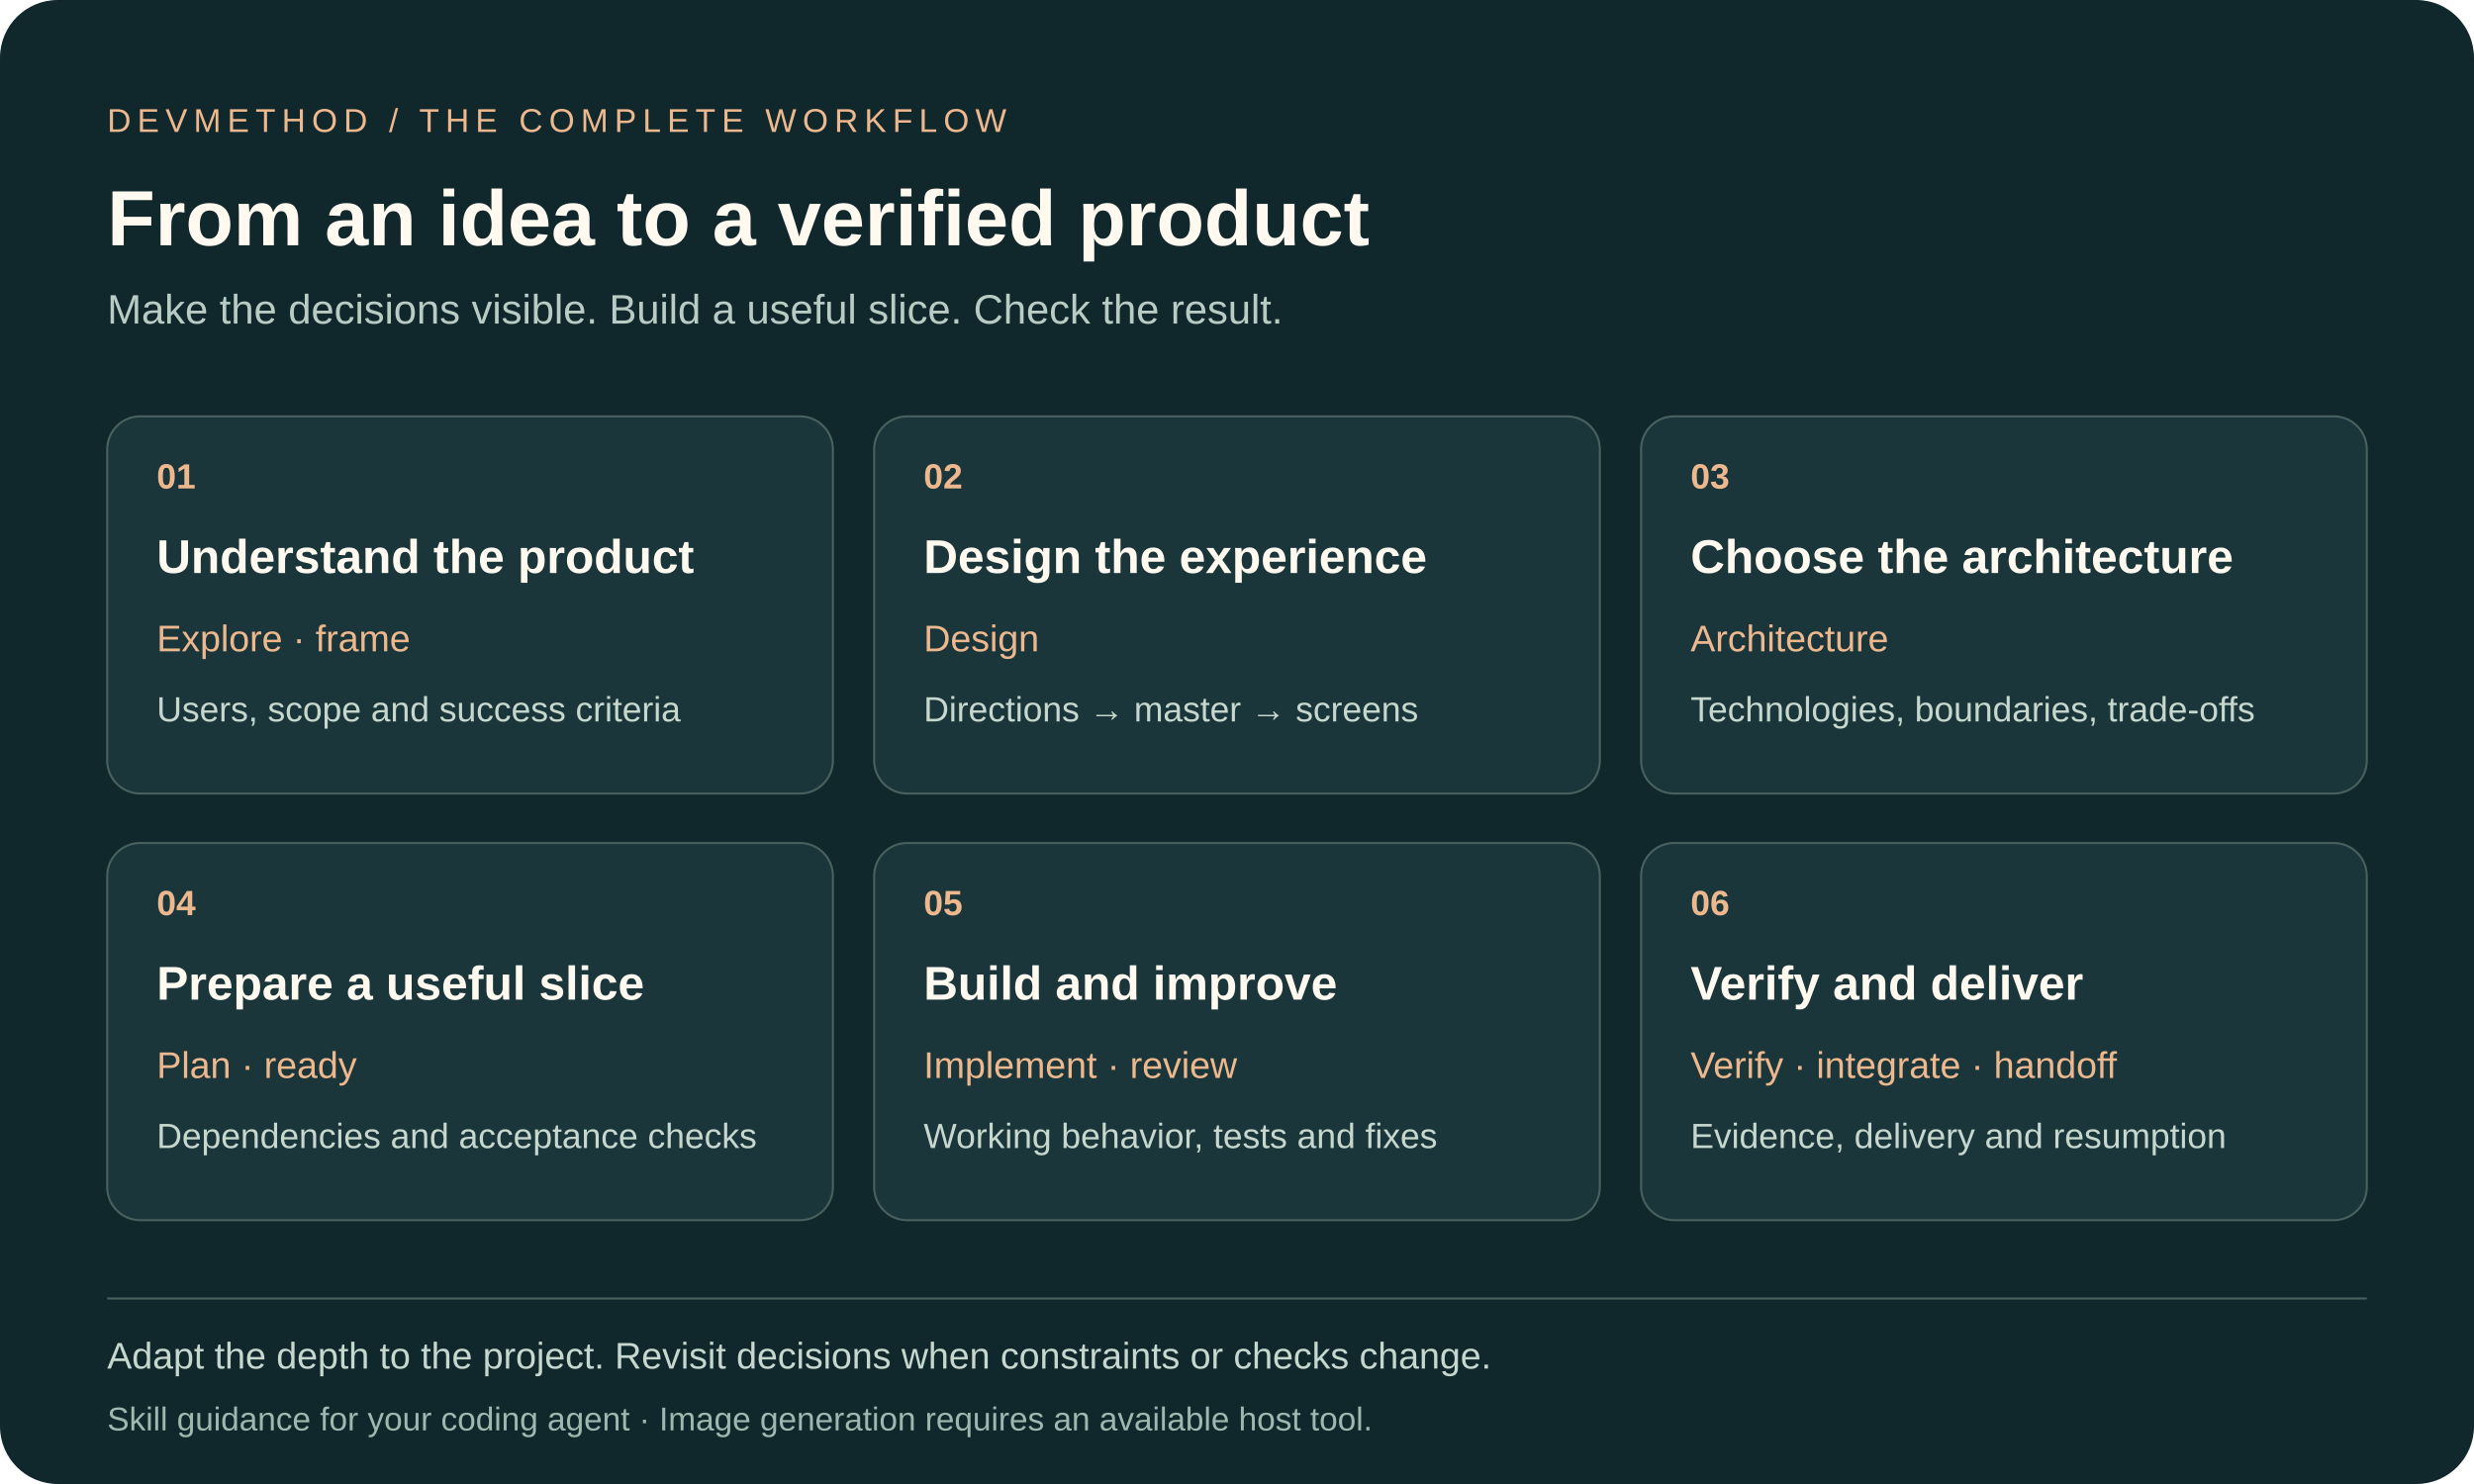
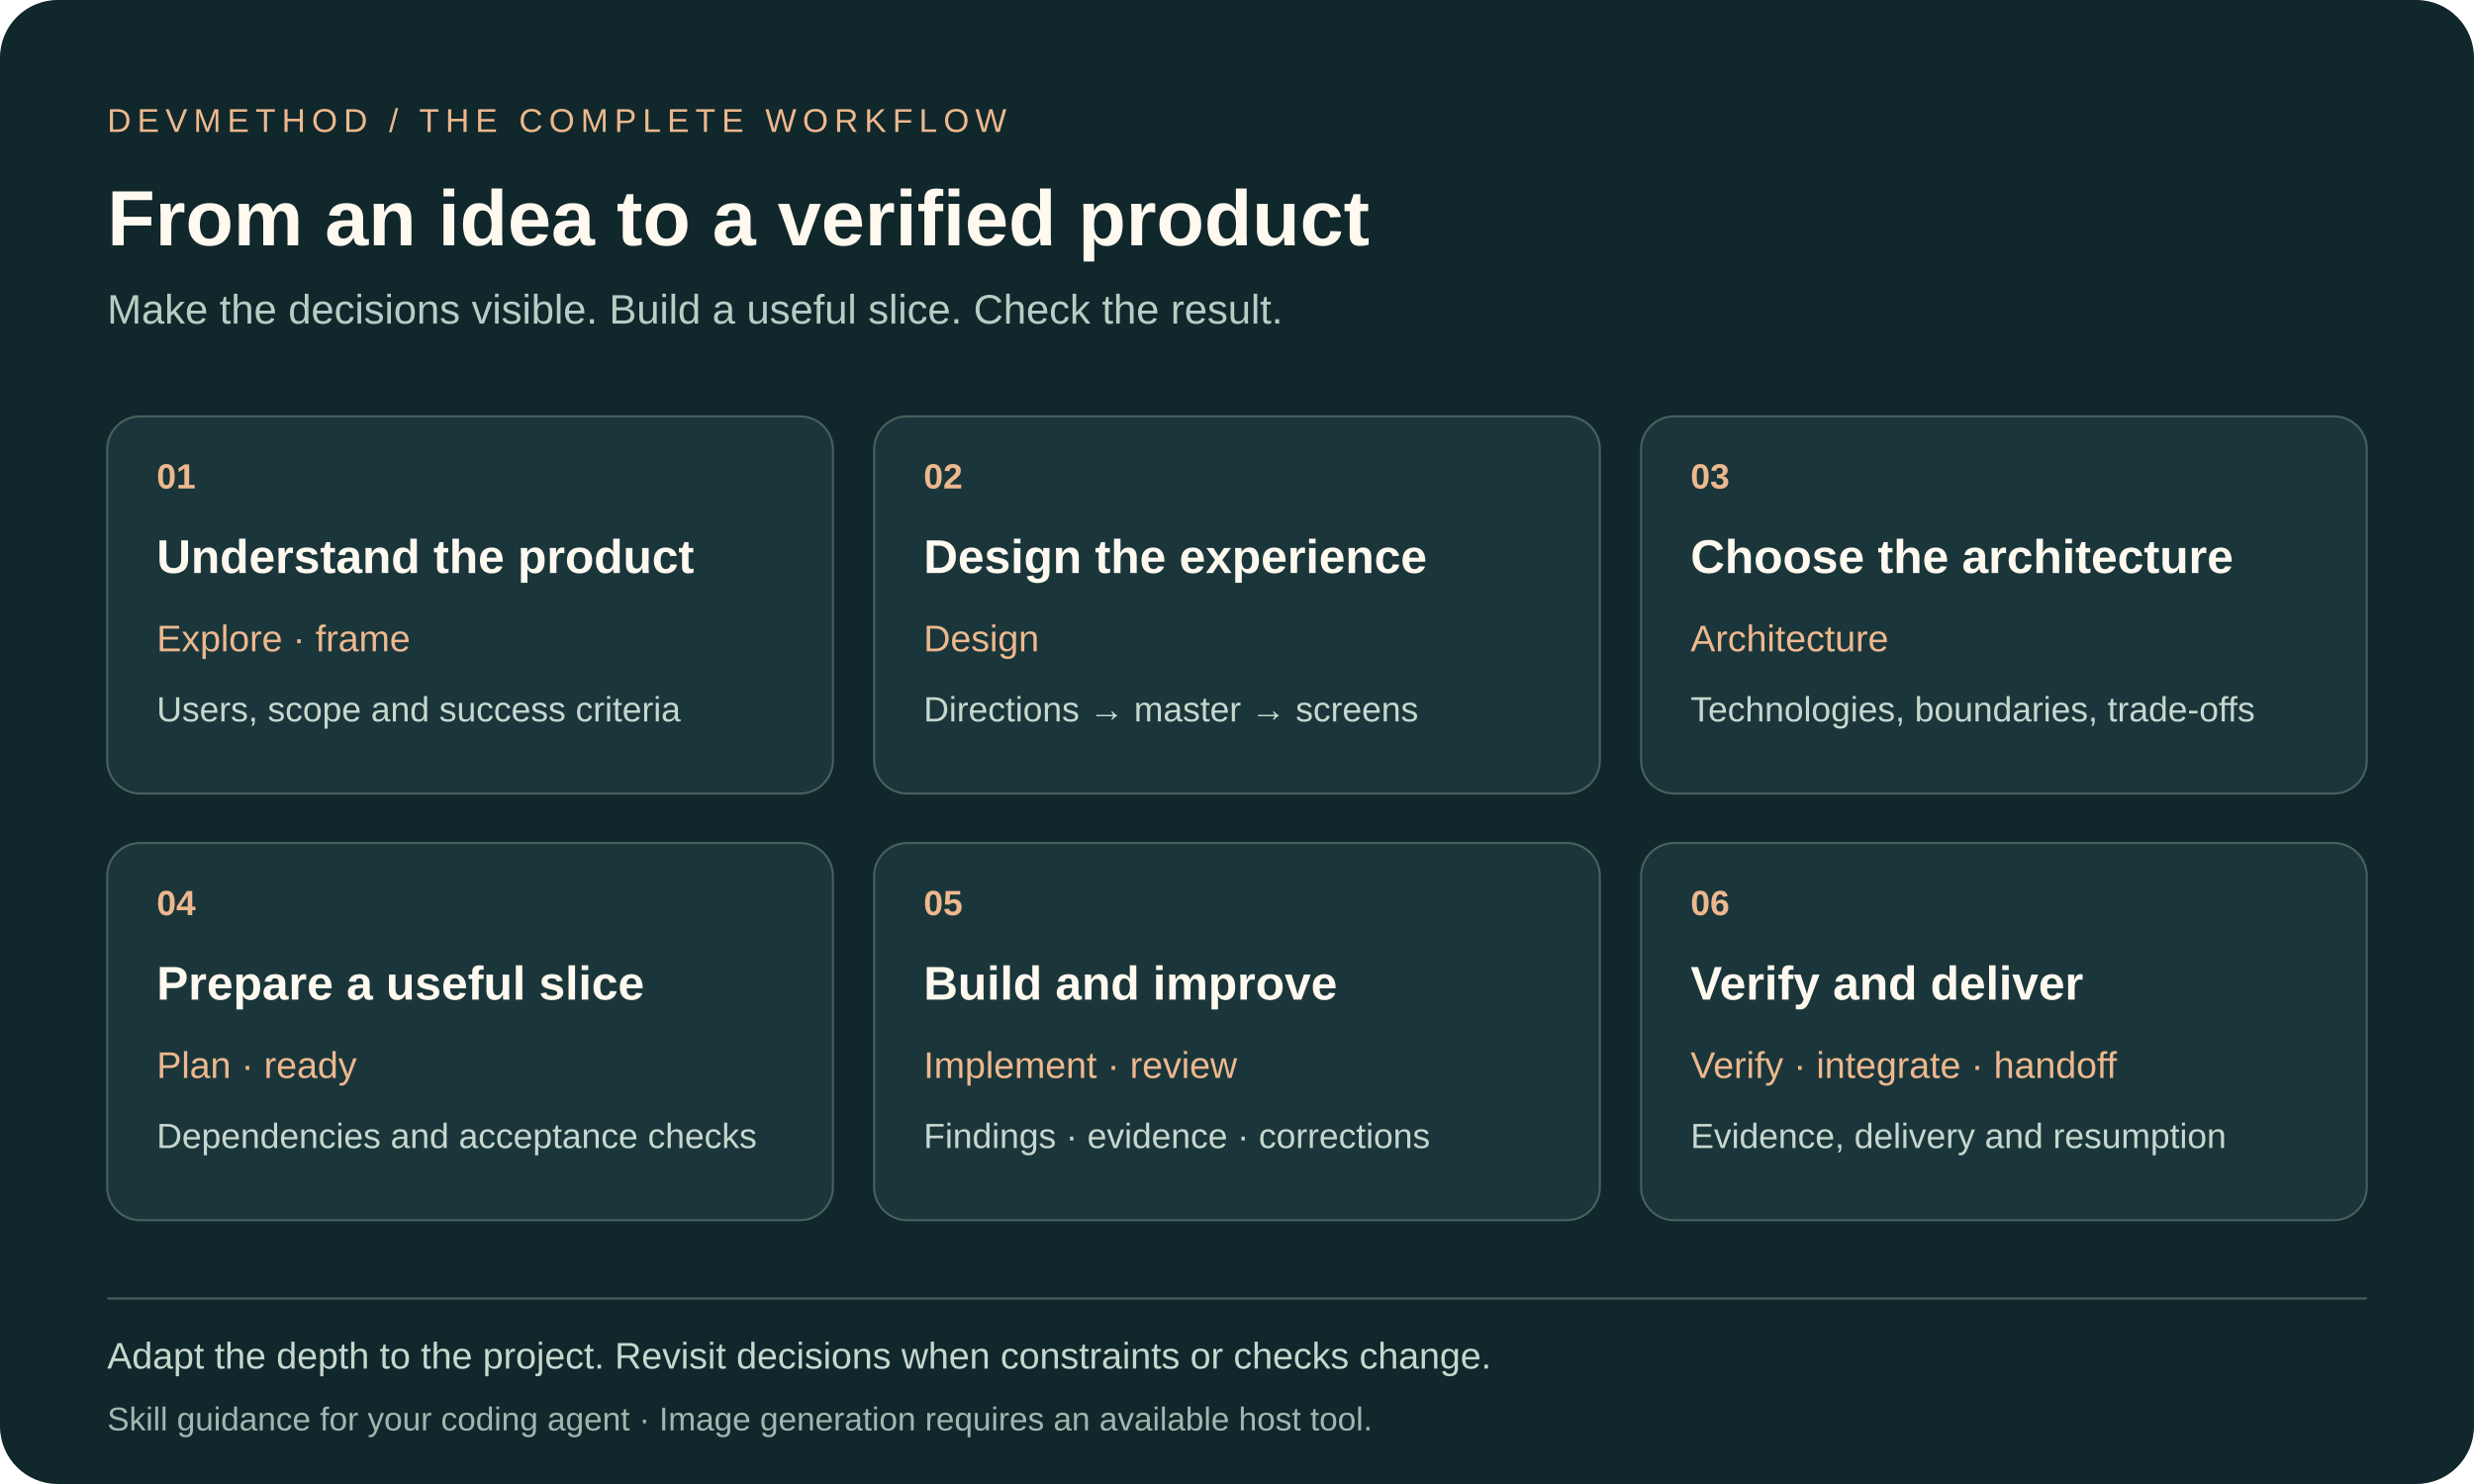
<svg xmlns="http://www.w3.org/2000/svg" width="1200" height="720" viewBox="0 0 1200 720" role="img" aria-labelledby="title desc">
  <rect width="1200" height="720" rx="28" fill="#10272b" />
  <g font-family="Arial, sans-serif">
    <text x="52" y="64" fill="#eeb88e" font-size="16" letter-spacing="3">DEVMETHOD / THE COMPLETE WORKFLOW</text>
    <text x="52" y="119" fill="#fff9ef" font-size="38" font-weight="700">From an idea to a verified product</text>
    <text x="52" y="157" fill="#b9ccc4" font-size="20">Make the decisions visible. Build a useful slice. Check the result.</text>
    <rect x="52" y="202" width="352" height="183" rx="16" fill="#1a363a" stroke="#49615e" />
    <text x="76" y="237" fill="#eeb88e" font-size="17" font-weight="700">01</text>
    <text x="76" y="278" fill="#fff9ef" font-size="23" font-weight="700">Understand the product</text>
    <text x="76" y="316" fill="#eeb88e" font-size="18">Explore · frame</text>
    <text x="76" y="350" fill="#c6d7ce" font-size="17">Users, scope and success criteria</text>
    <rect x="424" y="202" width="352" height="183" rx="16" fill="#1a363a" stroke="#49615e" />
    <text x="448" y="237" fill="#eeb88e" font-size="17" font-weight="700">02</text>
    <text x="448" y="278" fill="#fff9ef" font-size="23" font-weight="700">Design the experience</text>
    <text x="448" y="316" fill="#eeb88e" font-size="18">Design</text>
    <text x="448" y="350" fill="#c6d7ce" font-size="17">Directions → master → screens</text>
    <rect x="796" y="202" width="352" height="183" rx="16" fill="#1a363a" stroke="#49615e" />
    <text x="820" y="237" fill="#eeb88e" font-size="17" font-weight="700">03</text>
    <text x="820" y="278" fill="#fff9ef" font-size="23" font-weight="700">Choose the architecture</text>
    <text x="820" y="316" fill="#eeb88e" font-size="18">Architecture</text>
    <text x="820" y="350" fill="#c6d7ce" font-size="17">Technologies, boundaries, trade-offs</text>
    <rect x="52" y="409" width="352" height="183" rx="16" fill="#1a363a" stroke="#49615e" />
    <text x="76" y="444" fill="#eeb88e" font-size="17" font-weight="700">04</text>
    <text x="76" y="485" fill="#fff9ef" font-size="23" font-weight="700">Prepare a useful slice</text>
    <text x="76" y="523" fill="#eeb88e" font-size="18">Plan · ready</text>
    <text x="76" y="557" fill="#c6d7ce" font-size="17">Dependencies and acceptance checks</text>
    <rect x="424" y="409" width="352" height="183" rx="16" fill="#1a363a" stroke="#49615e" />
    <text x="448" y="444" fill="#eeb88e" font-size="17" font-weight="700">05</text>
    <text x="448" y="485" fill="#fff9ef" font-size="23" font-weight="700">Build and improve</text>
    <text x="448" y="523" fill="#eeb88e" font-size="18">Implement · review</text>
-     <text x="448" y="557" fill="#c6d7ce" font-size="17">Working behavior, tests and fixes</text>
+     <text x="448" y="557" fill="#c6d7ce" font-size="17">Findings · evidence · corrections</text>
    <rect x="796" y="409" width="352" height="183" rx="16" fill="#1a363a" stroke="#49615e" />
    <text x="820" y="444" fill="#eeb88e" font-size="17" font-weight="700">06</text>
    <text x="820" y="485" fill="#fff9ef" font-size="23" font-weight="700">Verify and deliver</text>
    <text x="820" y="523" fill="#eeb88e" font-size="18">Verify · integrate · handoff</text>
    <text x="820" y="557" fill="#c6d7ce" font-size="17">Evidence, delivery and resumption</text>
    <path d="M52 630h1096" stroke="#49615e" />
    <text x="52" y="664" fill="#c6d7ce" font-size="18">Adapt the depth to the project. Revisit decisions when constraints or checks change.</text>
    <text x="52" y="694" fill="#9fb8af" font-size="16">Skill guidance for your coding agent · Image generation requires an available host tool.</text>
  </g>
</svg>
